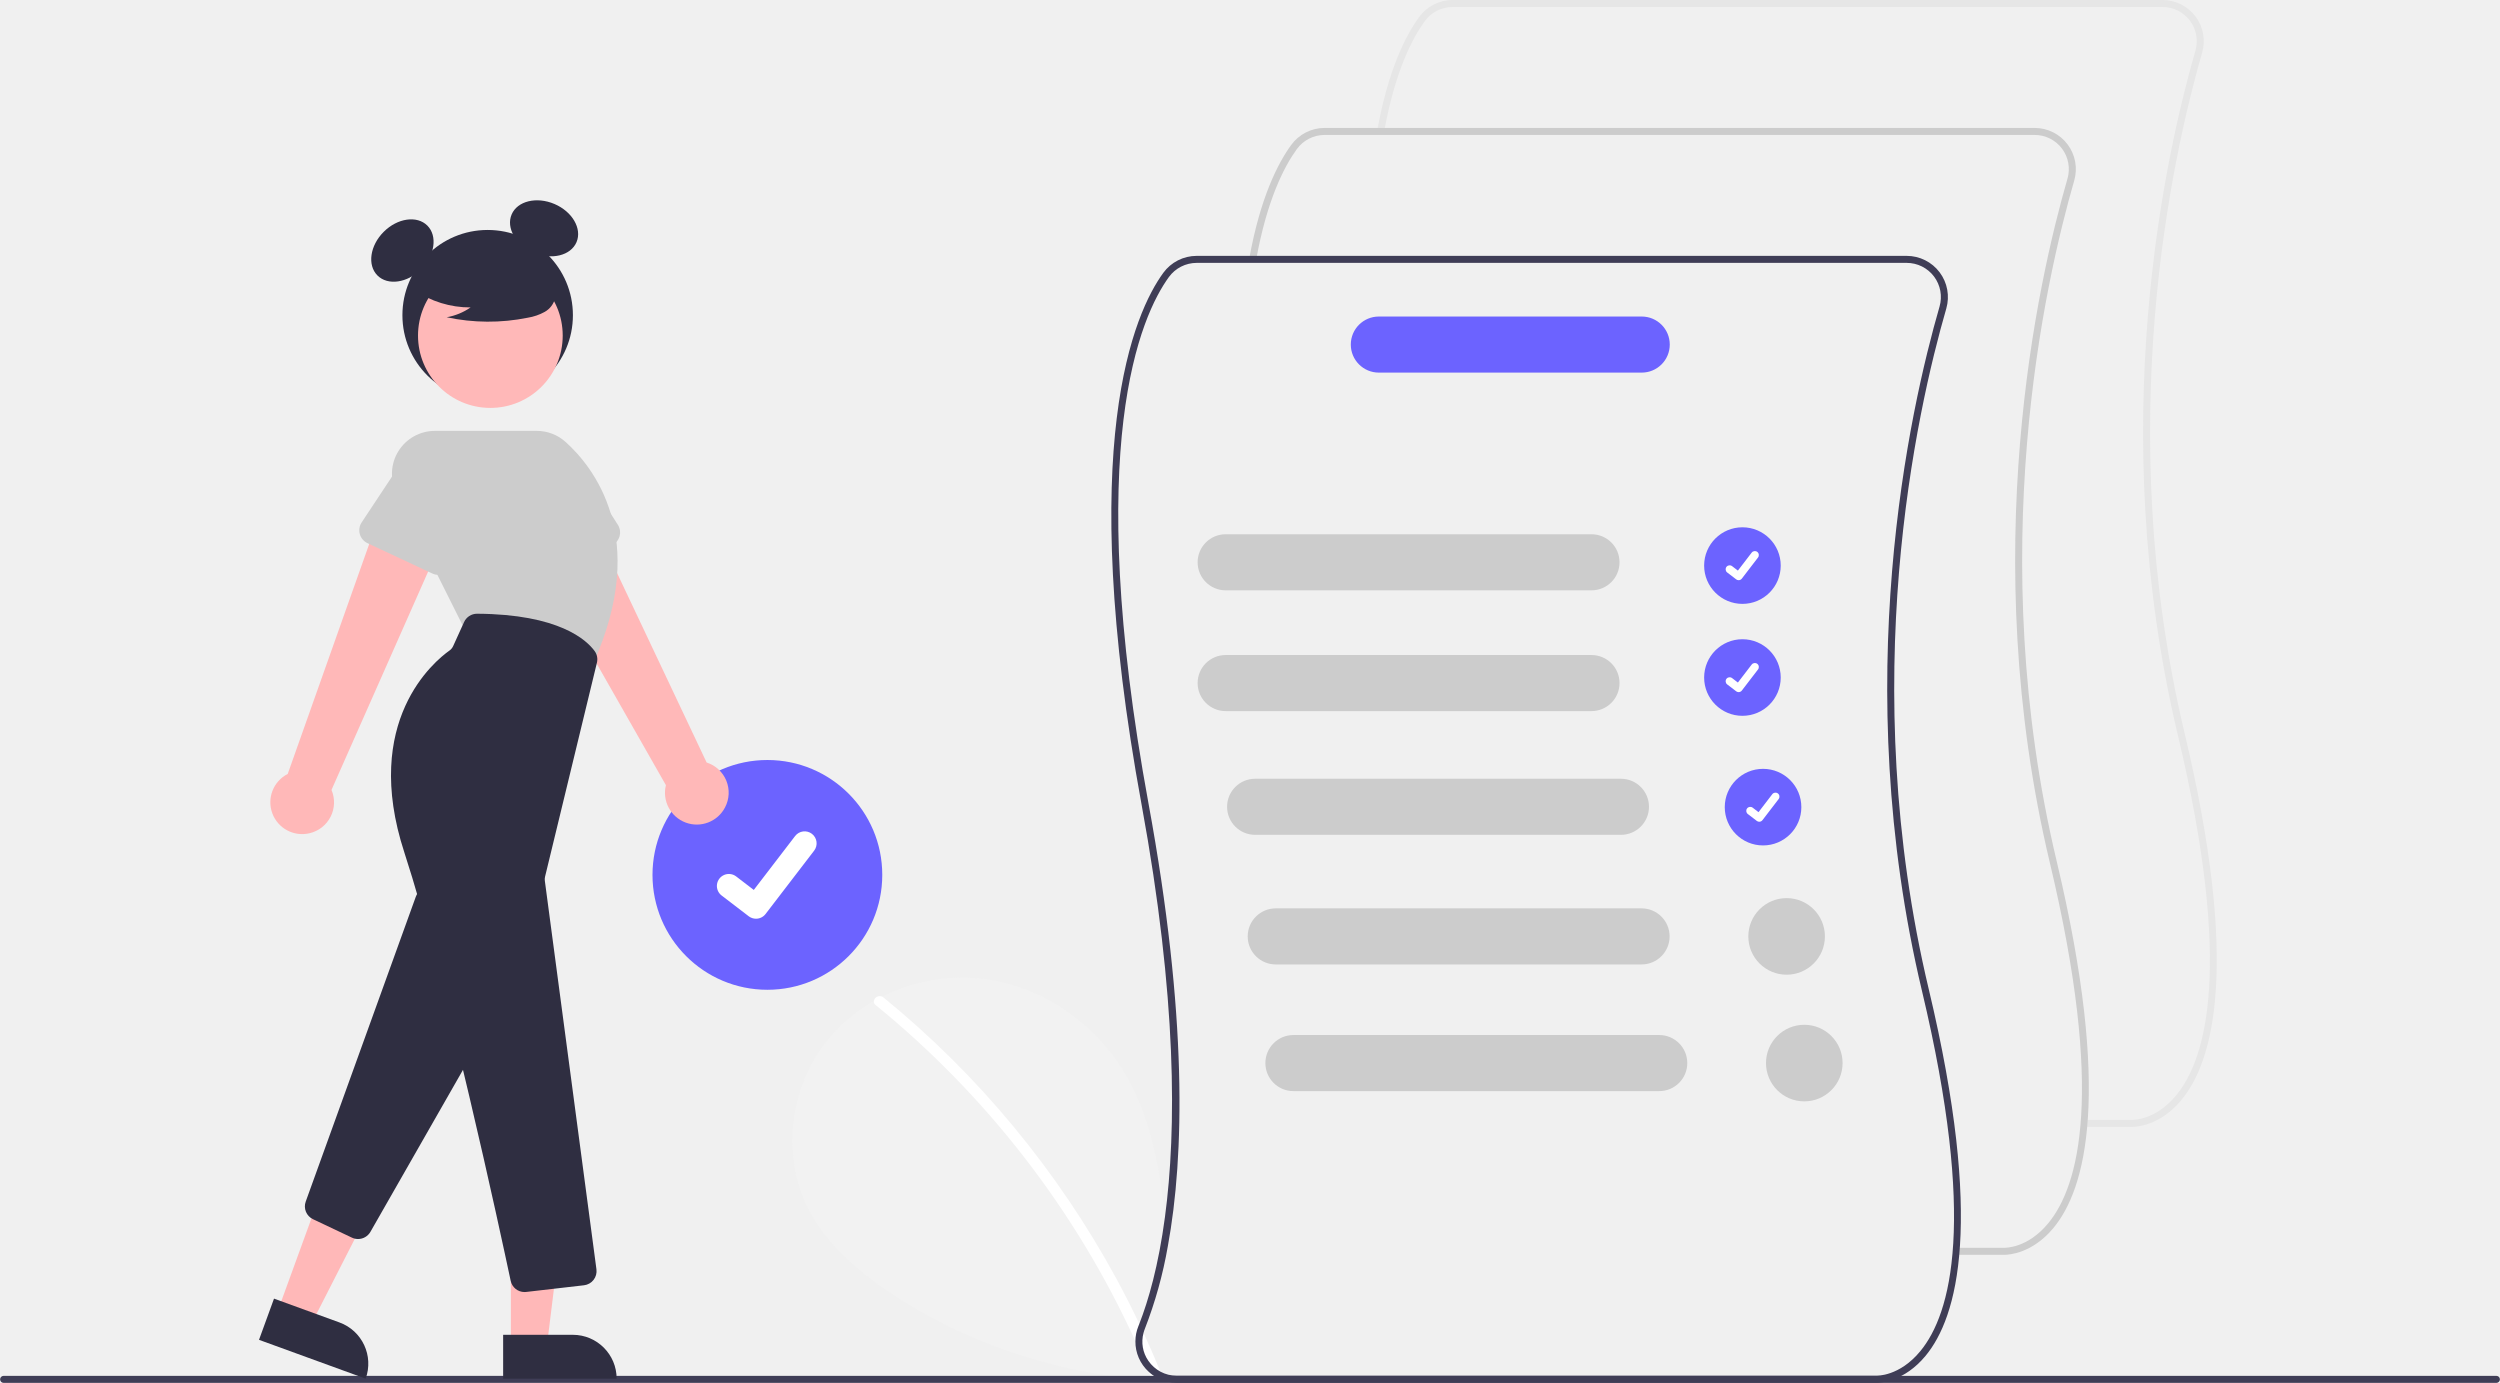
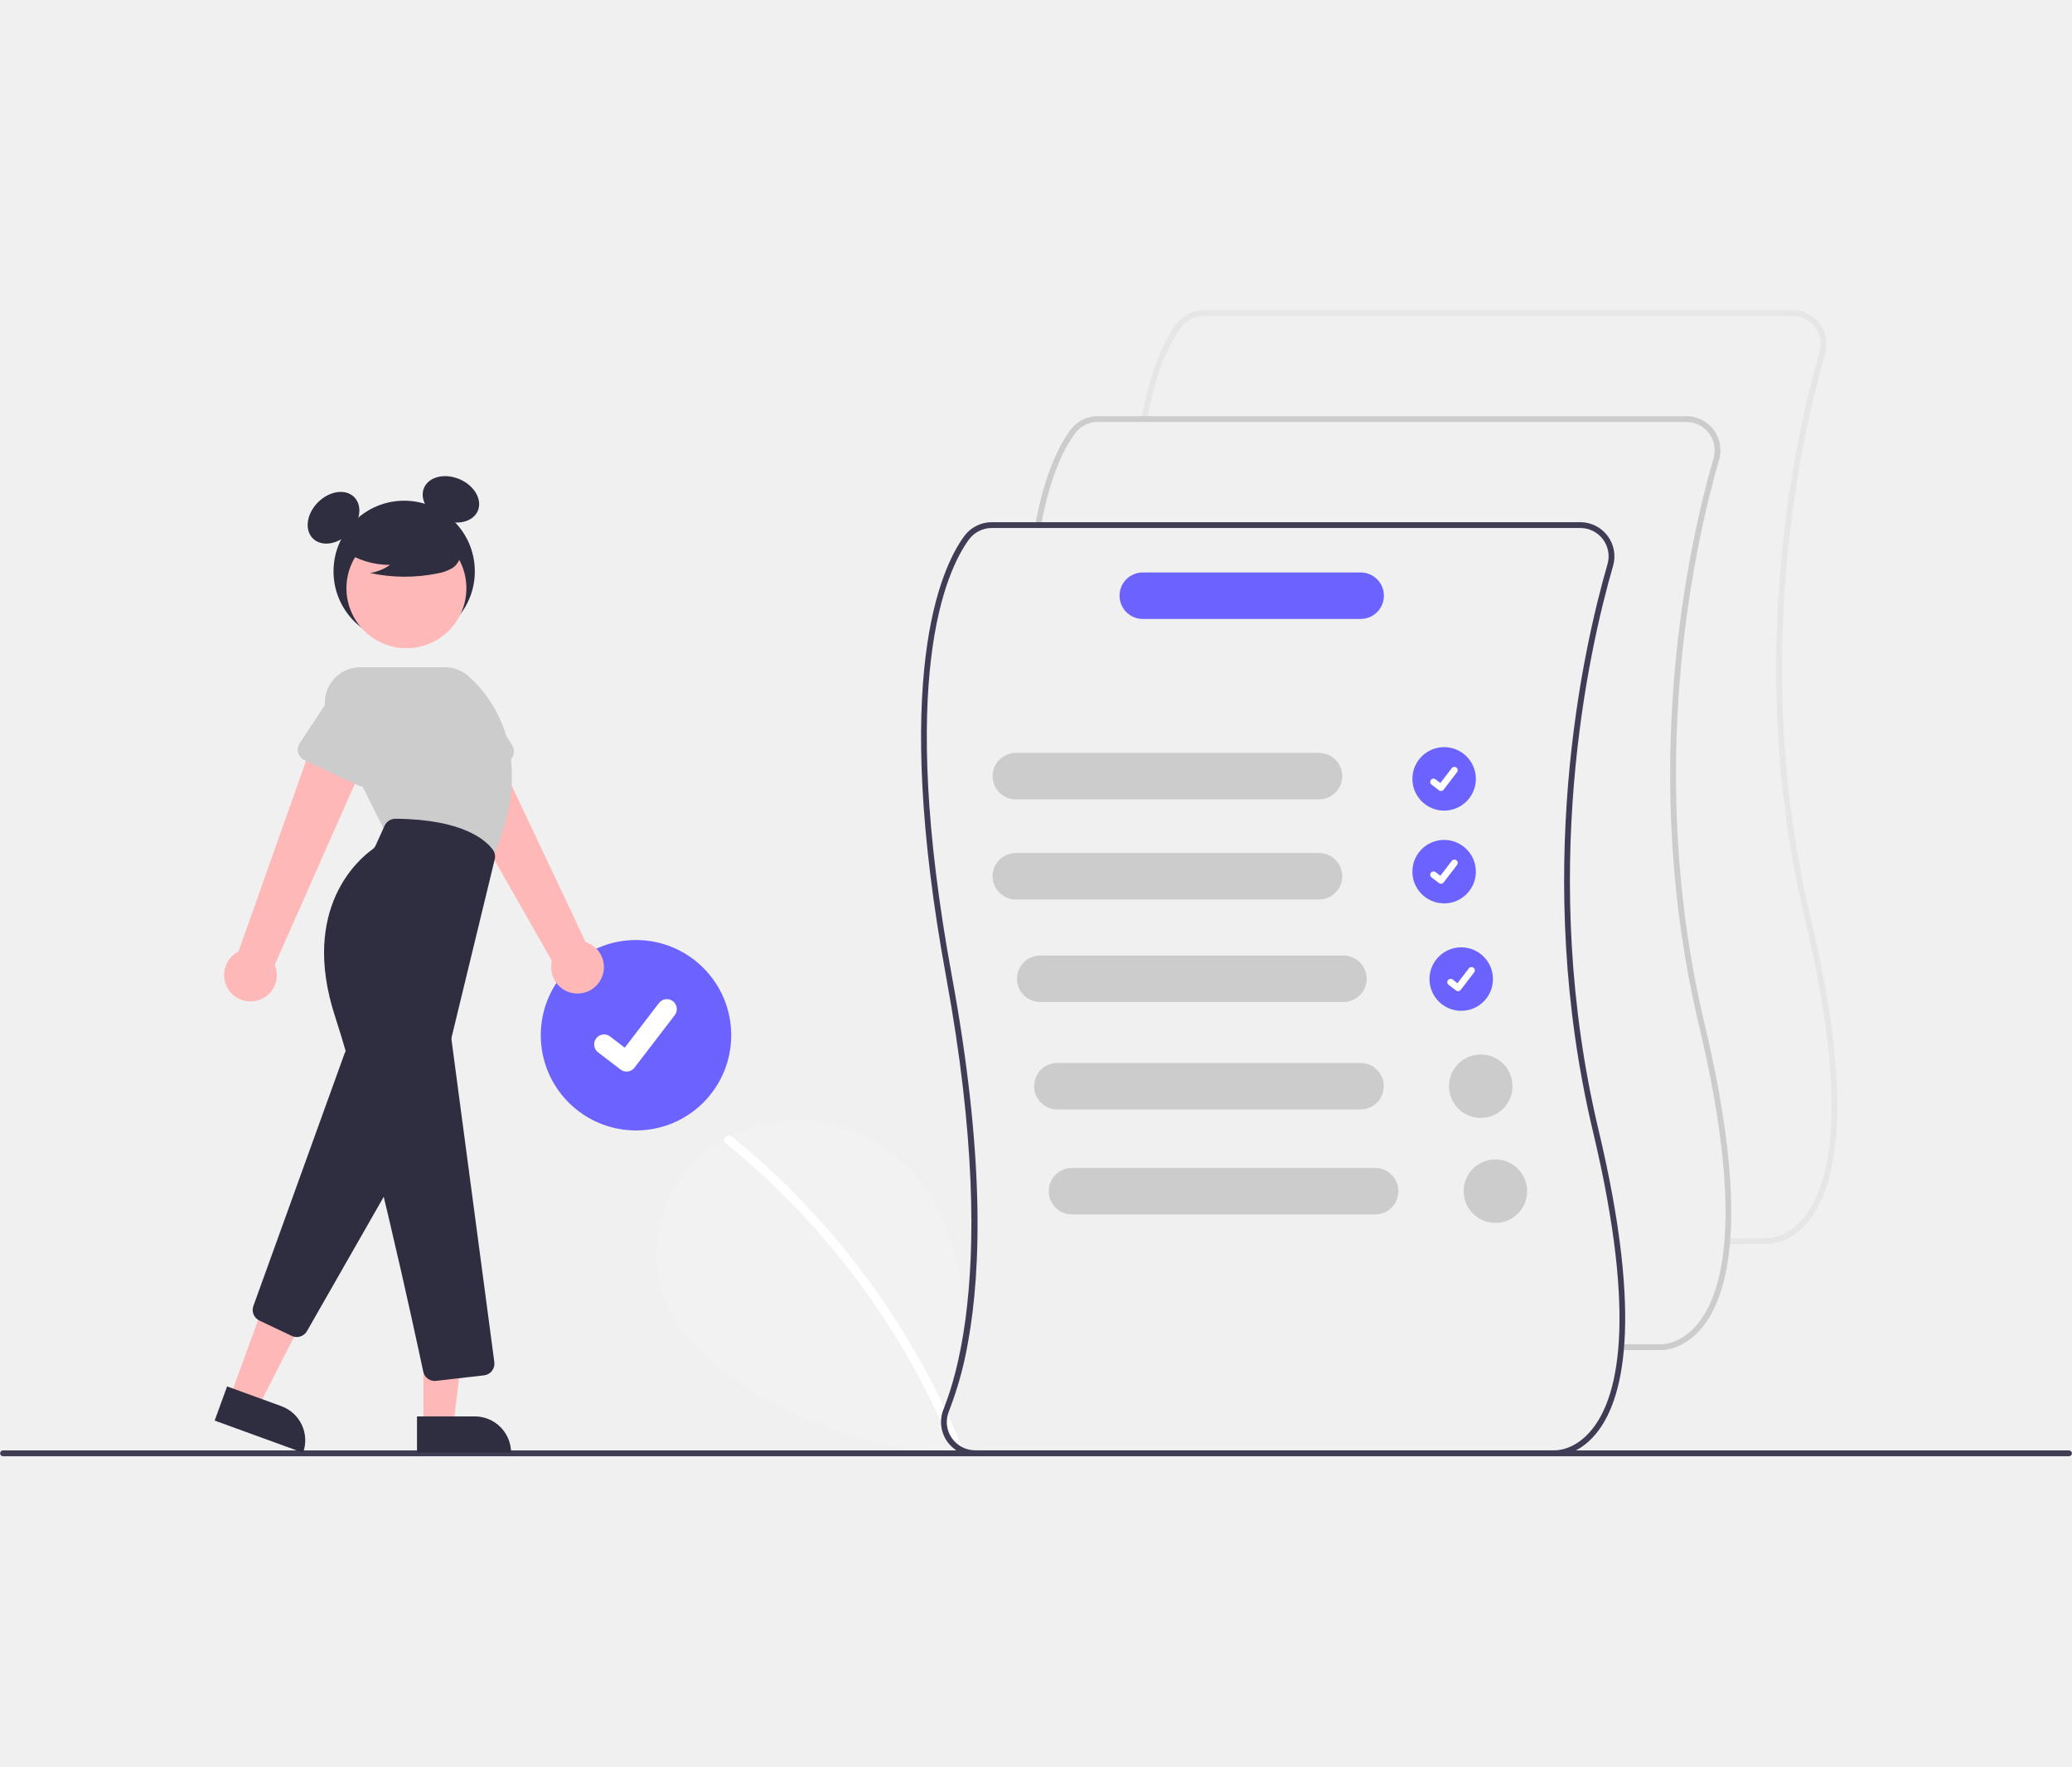
- <svg xmlns="http://www.w3.org/2000/svg" data-name="Layer 1" width="848.675" height="469.443" viewBox="0 0 848.675 469.443">
+ <svg xmlns="http://www.w3.org/2000/svg" data-name="Layer 1" width="550.675" height="469.443" viewBox="0 0 848.675 469.443">
  <path d="M612.366,682.319a207.534,207.534,0,0,1-40.54,1.96c-32.66-1.65-64.78-11.15-92.23-29.01-12.17-7.92-23.78-17.65-30.08-30.72-8.55-17.75-5.56-40.22,6.65-55.68a56.015,56.015,0,0,1,16.14-13.77c.92-.52,1.86-1.02,2.81-1.5a60.557,60.557,0,0,1,33.48-6.13c19.58,2.14,37.65,14.1,48.09,30.81,9.3,14.9,12.54,32.48,14.45,50.1.36,3.32.67,6.65.97,9.96a146.38,146.38,0,0,1-7.81,28.06,9.811,9.811,0,0,0-.44,1.36q3,6.51,5.71,13.14a11.557,11.557,0,0,0,5.53,1.4h37.19Z" transform="translate(-175.6623 -215.2787)" fill="#f2f2f2" />
  <path d="M568.795,683.169a2.033,2.033,0,0,1-2.7-1.06c-.16-.38-.31-.76-.47-1.14q-2.16-5.25-4.53-10.4a316.784,316.784,0,0,0-88.17-114.1,1.478,1.478,0,0,1-.62-1.37,2.032,2.032,0,0,1,2.81-1.5,1.927,1.927,0,0,1,.42.26,317.52,317.52,0,0,1,44.26,43.95,322.504,322.504,0,0,1,34.91,51.66q4.065,7.5,7.72,15.21c.48,1.02.96,2.05,1.43,3.08q3,6.51,5.71,13.14c.03.07.06.15.09.22A1.48,1.48,0,0,1,568.795,683.169Z" transform="translate(-175.6623 -215.2787)" fill="#fff" />
  <circle cx="260.503" cy="297" r="39" fill="#6c63ff" />
  <path d="M432.3,527.156a4.045,4.045,0,0,1-2.434-.808l-.044-.033-9.165-7.017a4.072,4.072,0,1,1,4.953-6.464l5.937,4.552,14.029-18.296a4.072,4.072,0,0,1,5.709-.754l-.087.118.089-.117a4.076,4.076,0,0,1,.754,5.709l-16.502,21.52A4.074,4.074,0,0,1,432.3,527.156Z" transform="translate(-175.6623 -215.2787)" fill="#fff" />
  <path d="M1023.147,684.721H176.853a1.191,1.191,0,0,1,0-2.381h846.294a1.191,1.191,0,0,1,0,2.381Z" transform="translate(-175.6623 -215.2787)" fill="#3f3d56" />
  <circle cx="165.546" cy="107.005" r="28.94" fill="#2f2e41" />
  <ellipse cx="312.268" cy="300.329" rx="11.975" ry="8.981" transform="translate(-296.5657 93.49262) rotate(-45)" fill="#2f2e41" />
  <ellipse cx="360.359" cy="292.785" rx="8.981" ry="11.975" transform="translate(-226.111 293.8836) rotate(-66.86956)" fill="#2f2e41" />
  <path d="M421.794,489.366A10.743,10.743,0,0,0,415.541,474.126l-41.816-88.459L354.597,399.08l47.119,82.735a10.801,10.801,0,0,0,20.078,7.551Z" transform="translate(-175.6623 -215.2787)" fill="#ffb8b8" />
  <path d="M383.314,400.425l-22.209,9.931a4.817,4.817,0,0,1-6.604-3.096l-6.549-23.353a13.377,13.377,0,0,1,24.456-10.85l13.001,20.382a4.817,4.817,0,0,1-2.095,6.986Z" transform="translate(-175.6623 -215.2787)" fill="#ccc" />
  <path d="M280.747,498.136a10.743,10.743,0,0,0,7.445-14.694l39.602-89.472-22.655-5.706L273.335,478.006a10.801,10.801,0,0,0,7.412,20.13Z" transform="translate(-175.6623 -215.2787)" fill="#ffb8b8" />
  <polygon points="94.289 445.033 105.809 449.227 127.47 406.789 110.467 400.599 94.289 445.033" fill="#ffb8b8" />
  <path d="M264.972,662.263h38.531a0,0,0,0,1,0,0v14.887a0,0,0,0,1,0,0H279.859A14.887,14.887,0,0,1,264.972,662.263v0A0,0,0,0,1,264.972,662.263Z" transform="translate(146.5349 1180.966) rotate(-159.9935)" fill="#2f2e41" />
  <path d="M297.2,635.89a4.774,4.774,0,0,1-2.044-.459l-13.239-6.271a4.799,4.799,0,0,1-2.469-5.99L316.812,519.702a4.817,4.817,0,0,1,8.661-.841l19.762,32.937a4.822,4.822,0,0,1,.052,4.868l-43.887,76.802A4.84,4.84,0,0,1,297.2,635.89Z" transform="translate(-175.6623 -215.2787)" fill="#2f2e41" />
  <circle cx="166.464" cy="113.913" r="24.561" fill="#ffb8b8" />
  <path d="M376.873,440.862,333.385,428.902l-23.13-46.259A14.576,14.576,0,0,1,323.293,361.549h34.599a14.557,14.557,0,0,1,9.73,3.721c9.281,8.315,28.781,32.285,9.439,75.173Z" transform="translate(-175.6623 -215.2787)" fill="#ccc" />
  <path d="M322.433,409.971l-22.033-10.314a4.817,4.817,0,0,1-1.974-7.022l13.39-20.223a13.377,13.377,0,0,1,24.198,11.413l-6.924,23.163a4.817,4.817,0,0,1-6.657,2.982Z" transform="translate(-175.6623 -215.2787)" fill="#ccc" />
  <polygon points="173.428 456.629 185.687 456.629 191.52 409.341 173.425 409.342 173.428 456.629" fill="#ffb8b8" />
  <path d="M346.463,668.404h38.531a0,0,0,0,1,0,0v14.887a0,0,0,0,1,0,0H361.35A14.887,14.887,0,0,1,346.463,668.404v0A0,0,0,0,1,346.463,668.404Z" transform="translate(555.8252 1136.4) rotate(179.9974)" fill="#2f2e41" />
  <path d="M353.719,653.888a4.791,4.791,0,0,1-4.698-3.814c-3.524-16.604-21.826-101.651-36.111-145.459-14.534-44.57,10.218-64.872,15.328-68.489a3.763,3.763,0,0,0,1.253-1.513l3.712-8.166a4.834,4.834,0,0,1,4.397-2.827h.03c27.829.166,37.184,8.939,39.914,12.703a4.761,4.761,0,0,1,.754,3.926l-17.608,72.645a3.75,3.75,0,0,0-.073,1.377L378.136,646.171a4.818,4.818,0,0,1-4.223,5.42l-19.629,2.264A4.923,4.923,0,0,1,353.719,653.888Z" transform="translate(-175.6623 -215.2787)" fill="#2f2e41" />
  <path d="M316.318,313.743a33.405,33.405,0,0,0,19.091,5.9,20.471,20.471,0,0,1-8.114,3.338,67.359,67.359,0,0,0,27.514.155,17.807,17.807,0,0,0,5.76-1.978,7.289,7.289,0,0,0,3.555-4.755c.604-3.449-2.083-6.582-4.876-8.693A35.967,35.967,0,0,0,329.024,301.67c-3.376.873-6.759,2.347-8.951,5.059s-2.843,6.891-.753,9.684Z" transform="translate(-175.6623 -215.2787)" fill="#2f2e41" />
  <circle cx="591.503" cy="192" r="13" fill="#6c63ff" />
  <path d="M765.877,412.238a1.348,1.348,0,0,1-.811-.269l-.015-.011-3.055-2.339a1.357,1.357,0,1,1,1.651-2.155l1.979,1.517,4.676-6.099a1.357,1.357,0,0,1,1.903-.251l-.029.039.03-.039a1.359,1.359,0,0,1,.251,1.903l-5.501,7.173A1.358,1.358,0,0,1,765.877,412.238Z" transform="translate(-175.6623 -215.2787)" fill="#fff" />
  <circle cx="591.503" cy="230" r="13" fill="#6c63ff" />
  <path d="M765.877,450.238a1.348,1.348,0,0,1-.811-.269l-.015-.011-3.055-2.339a1.357,1.357,0,1,1,1.651-2.155l1.979,1.517,4.676-6.099a1.357,1.357,0,0,1,1.903-.251l-.029.039.03-.039a1.359,1.359,0,0,1,.251,1.903l-5.501,7.173A1.358,1.358,0,0,1,765.877,450.238Z" transform="translate(-175.6623 -215.2787)" fill="#fff" />
  <circle cx="598.503" cy="274" r="13" fill="#6c63ff" />
  <path d="M772.877,494.238a1.348,1.348,0,0,1-.811-.269l-.015-.011-3.055-2.339a1.357,1.357,0,1,1,1.651-2.155l1.979,1.517,4.676-6.099a1.357,1.357,0,0,1,1.903-.251l-.029.039.03-.039a1.359,1.359,0,0,1,.251,1.903l-5.501,7.173A1.358,1.358,0,0,1,772.877,494.238Z" transform="translate(-175.6623 -215.2787)" fill="#fff" />
  <path d="M899.521,597.818c-.135,0-.22-.003-.249-.005l-16.14.002v-2.38h16.198c.375.013,8.027.229,15.076-8.325,10.506-12.749,19.133-44.31.573-122.264-24.957-104.821-4.142-197.424,5.966-232.372a11.604,11.604,0,0,0-11.164-14.816H668.747a11.656,11.656,0,0,0-9.399,4.784c-4.282,5.89-10.158,17.205-13.835,37.665l-2.342-.421c3.757-20.904,9.824-32.552,14.252-38.643a14.041,14.041,0,0,1,11.324-5.765H909.781a13.984,13.984,0,0,1,13.451,17.856c-10.056,34.767-30.763,126.89-5.937,231.16,18.821,79.051,9.773,111.295-1.131,124.425C908.971,597.379,901.046,597.818,899.521,597.818Z" transform="translate(-175.6623 -215.2787)" fill="#e6e6e6" />
  <path d="M856.092,641.248c-.135,0-.22-.003-.249-.005l-16.14.002v-2.38h16.198c.377.012,8.027.229,15.076-8.325,10.506-12.749,19.133-44.31.573-122.264-24.957-104.821-4.142-197.424,5.966-232.372a11.604,11.604,0,0,0-11.164-14.816H625.317a11.656,11.656,0,0,0-9.399,4.784c-4.282,5.89-10.158,17.205-13.835,37.665l-2.342-.421c3.757-20.904,9.824-32.552,14.252-38.643a14.041,14.041,0,0,1,11.324-5.765H866.352a13.984,13.984,0,0,1,13.451,17.856c-10.056,34.767-30.763,126.89-5.937,231.16,18.821,79.051,9.773,111.295-1.131,124.425C865.542,640.809,857.617,641.248,856.092,641.248Z" transform="translate(-175.6623 -215.2787)" fill="#ccc" />
  <path d="M830.435,551.159c-24.83-104.27-4.12-196.4,5.94-231.16a13.994,13.994,0,0,0-13.45-17.86H581.886a14.031,14.031,0,0,0-11.32,5.76c-9.73,13.38-29.92,57.75-7.37,180.52,12.06,65.68,11.88,110.46,7.94,139.96-2.21,16.61-5.62,28.37-8.71,36.3l-.33.84a13.639,13.639,0,0,0-1,5.05,13.834,13.834,0,0,0,4.53,10.4,13.243,13.243,0,0,0,3.17,2.2,13.412,13.412,0,0,0,3.03,1.11,13.676,13.676,0,0,0,3.27.39H812.415c.03,0,.11.01.25.01,1.52,0,9.45-.44,16.64-9.1C840.205,662.449,849.255,630.209,830.435,551.159Zm-2.89,122.81c-7.05,8.56-14.7,8.34-15.07,8.33H575.096a11.636,11.636,0,0,1-9.63-5.11,11.367,11.367,0,0,1-1.61-9.43,9.811,9.811,0,0,1,.44-1.36,146.38,146.38,0,0,0,7.81-28.06c5.64-30.75,6.69-78.2-6.57-150.35-22.38-121.86-2.59-165.56,6.95-178.69a11.681,11.681,0,0,1,9.4-4.78H822.925a11.604,11.604,0,0,1,11.16,14.81c-10.11,34.95-30.92,127.56-5.96,232.38C846.685,629.659,838.055,661.219,827.545,673.969Z" transform="translate(-175.6623 -215.2787)" fill="#3f3d56" />
  <path d="M715.925,415.679h-124.186a9.519,9.519,0,1,1,0-19.038h124.186a9.519,9.519,0,1,1,0,19.038Z" transform="translate(-175.6623 -215.2787)" fill="#ccc" />
  <path d="M715.925,456.679h-124.186a9.519,9.519,0,1,1,0-19.038h124.186a9.519,9.519,0,1,1,0,19.038Z" transform="translate(-175.6623 -215.2787)" fill="#ccc" />
  <path d="M725.925,498.679h-124.186a9.519,9.519,0,1,1,0-19.038h124.186a9.519,9.519,0,1,1,0,19.038Z" transform="translate(-175.6623 -215.2787)" fill="#ccc" />
  <path d="M732.925,542.679h-124.186a9.519,9.519,0,1,1,0-19.038h124.186a9.519,9.519,0,1,1,0,19.038Z" transform="translate(-175.6623 -215.2787)" fill="#ccc" />
  <path d="M732.977,341.769h-89.239a9.519,9.519,0,1,1,0-19.038h89.239a9.519,9.519,0,1,1,0,19.038Z" transform="translate(-175.6623 -215.2787)" fill="#6c63ff" />
  <circle cx="606.503" cy="317.882" r="13" fill="#ccc" />
  <path d="M738.925,585.679h-124.186a9.519,9.519,0,1,1,0-19.038h124.186a9.519,9.519,0,1,1,0,19.038Z" transform="translate(-175.6623 -215.2787)" fill="#ccc" />
  <circle cx="612.503" cy="360.882" r="13" fill="#ccc" />
</svg>
